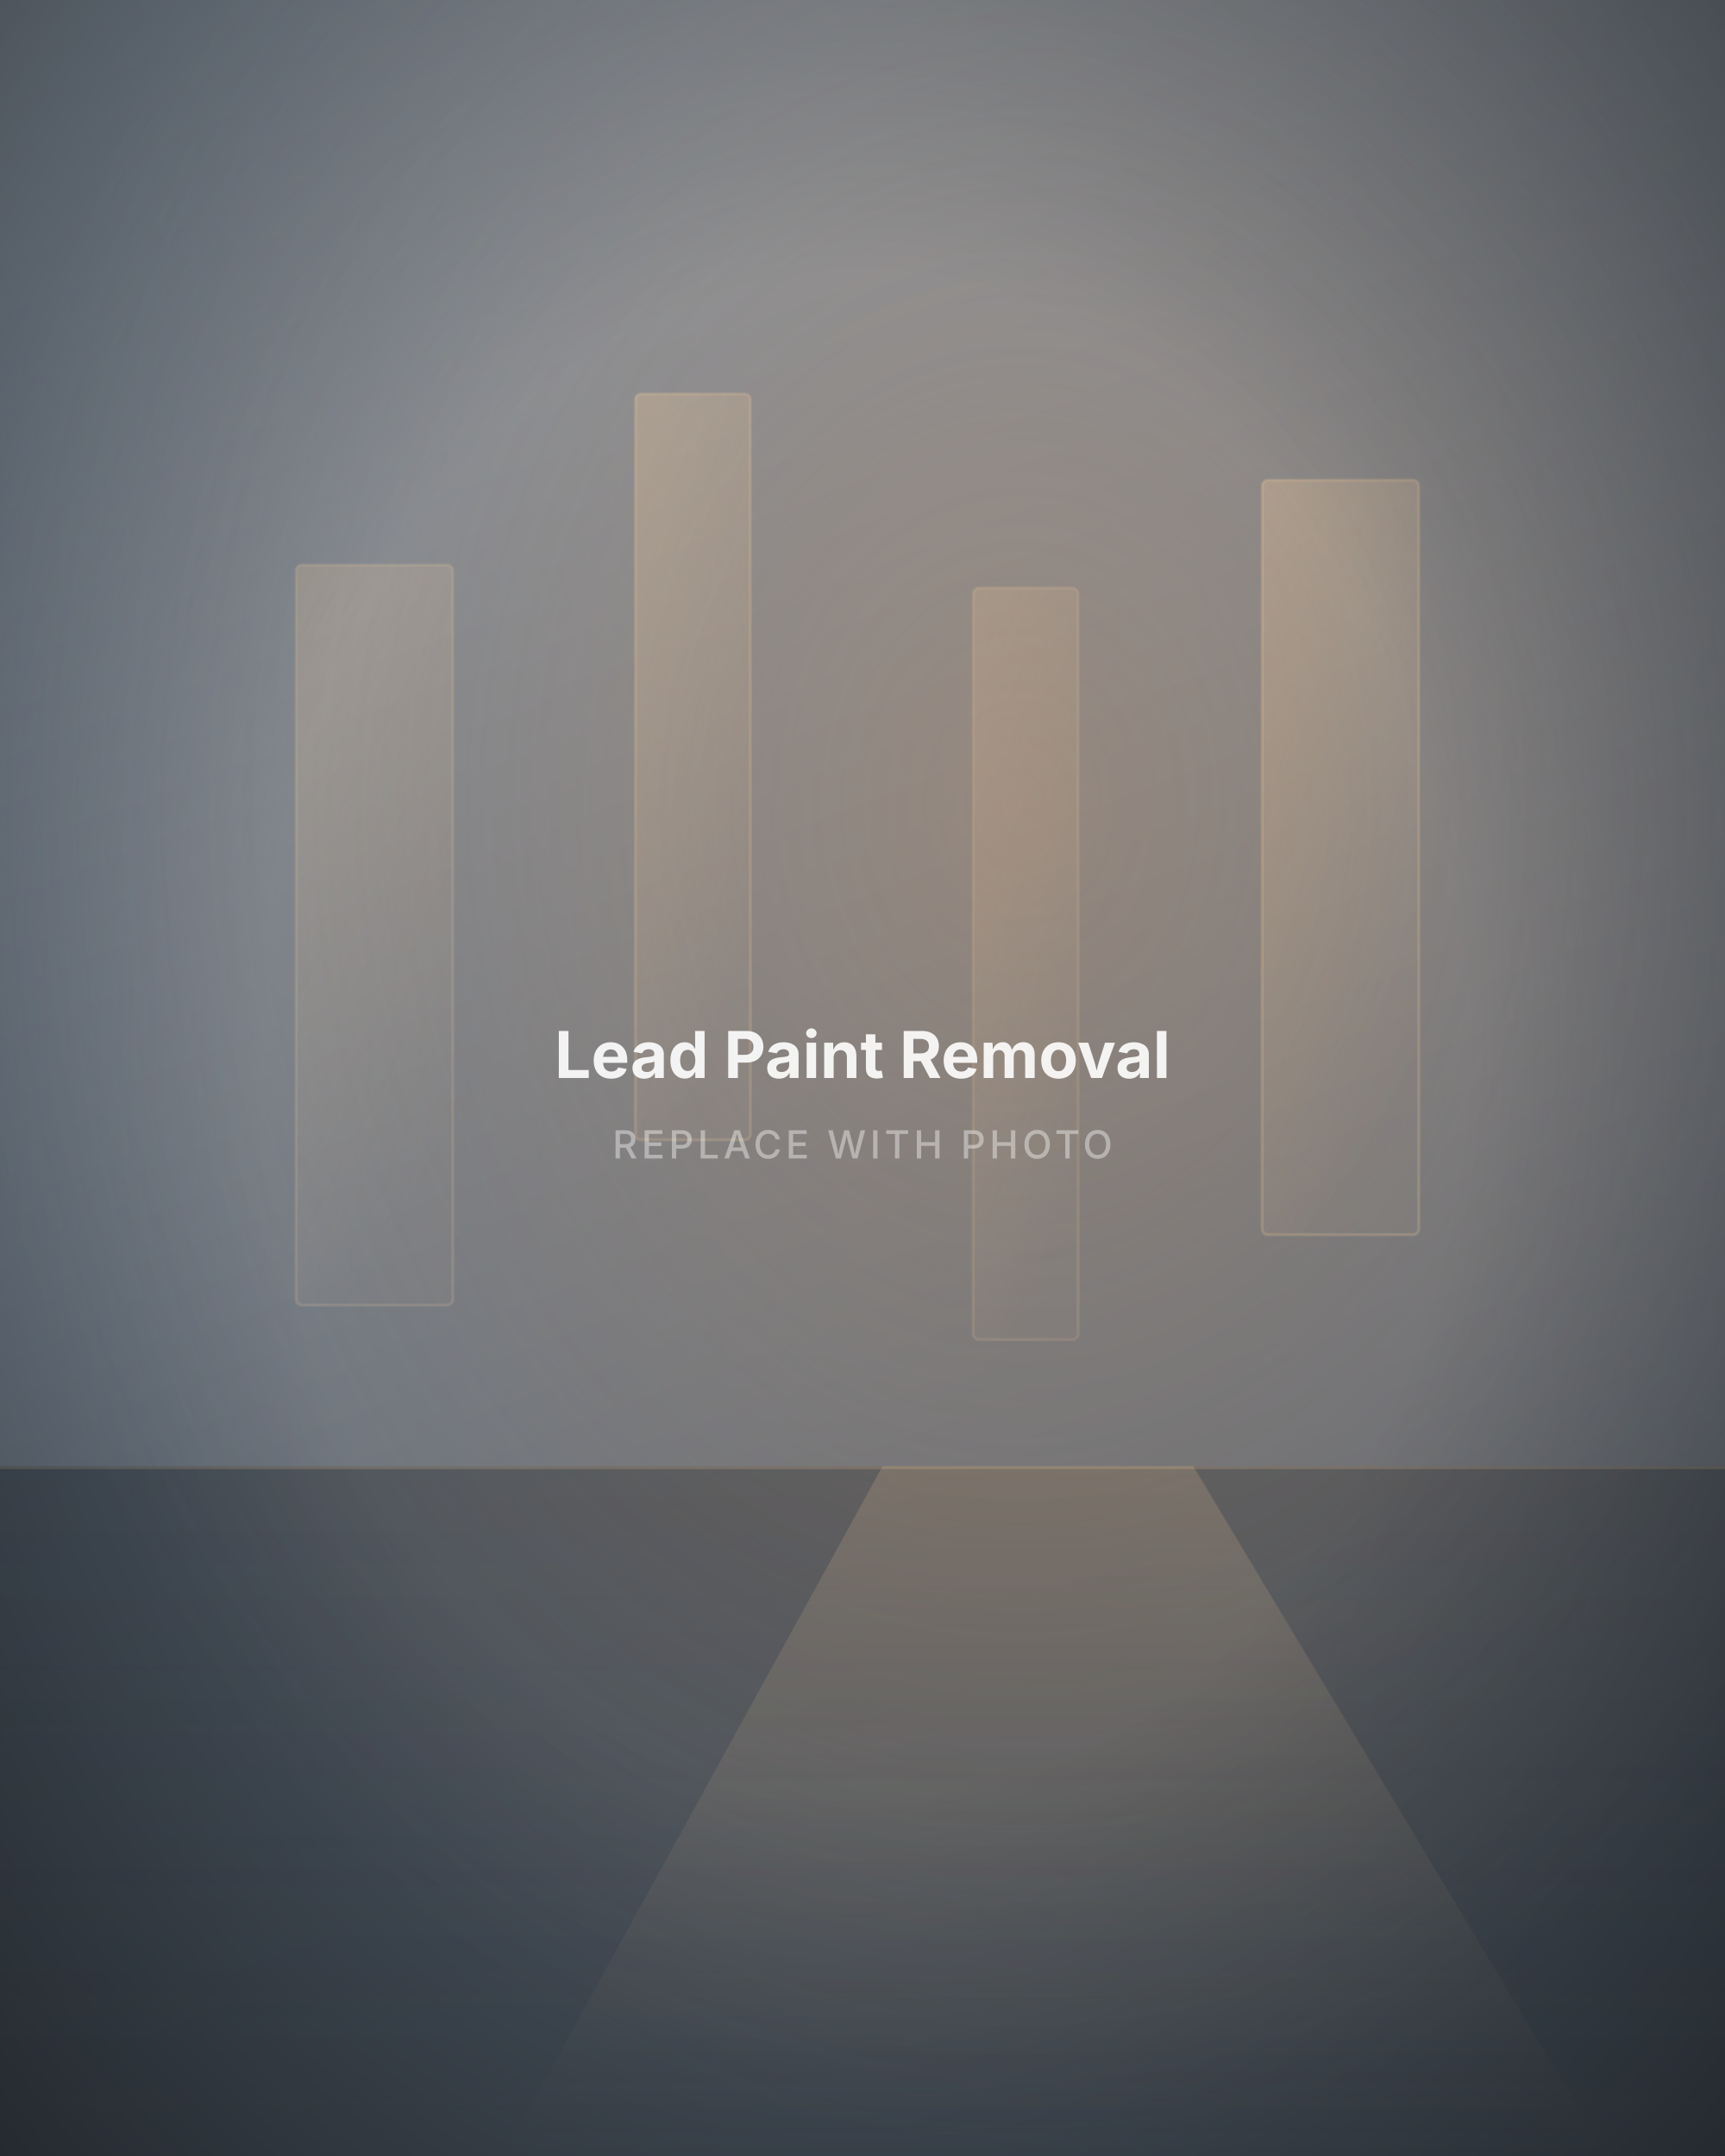
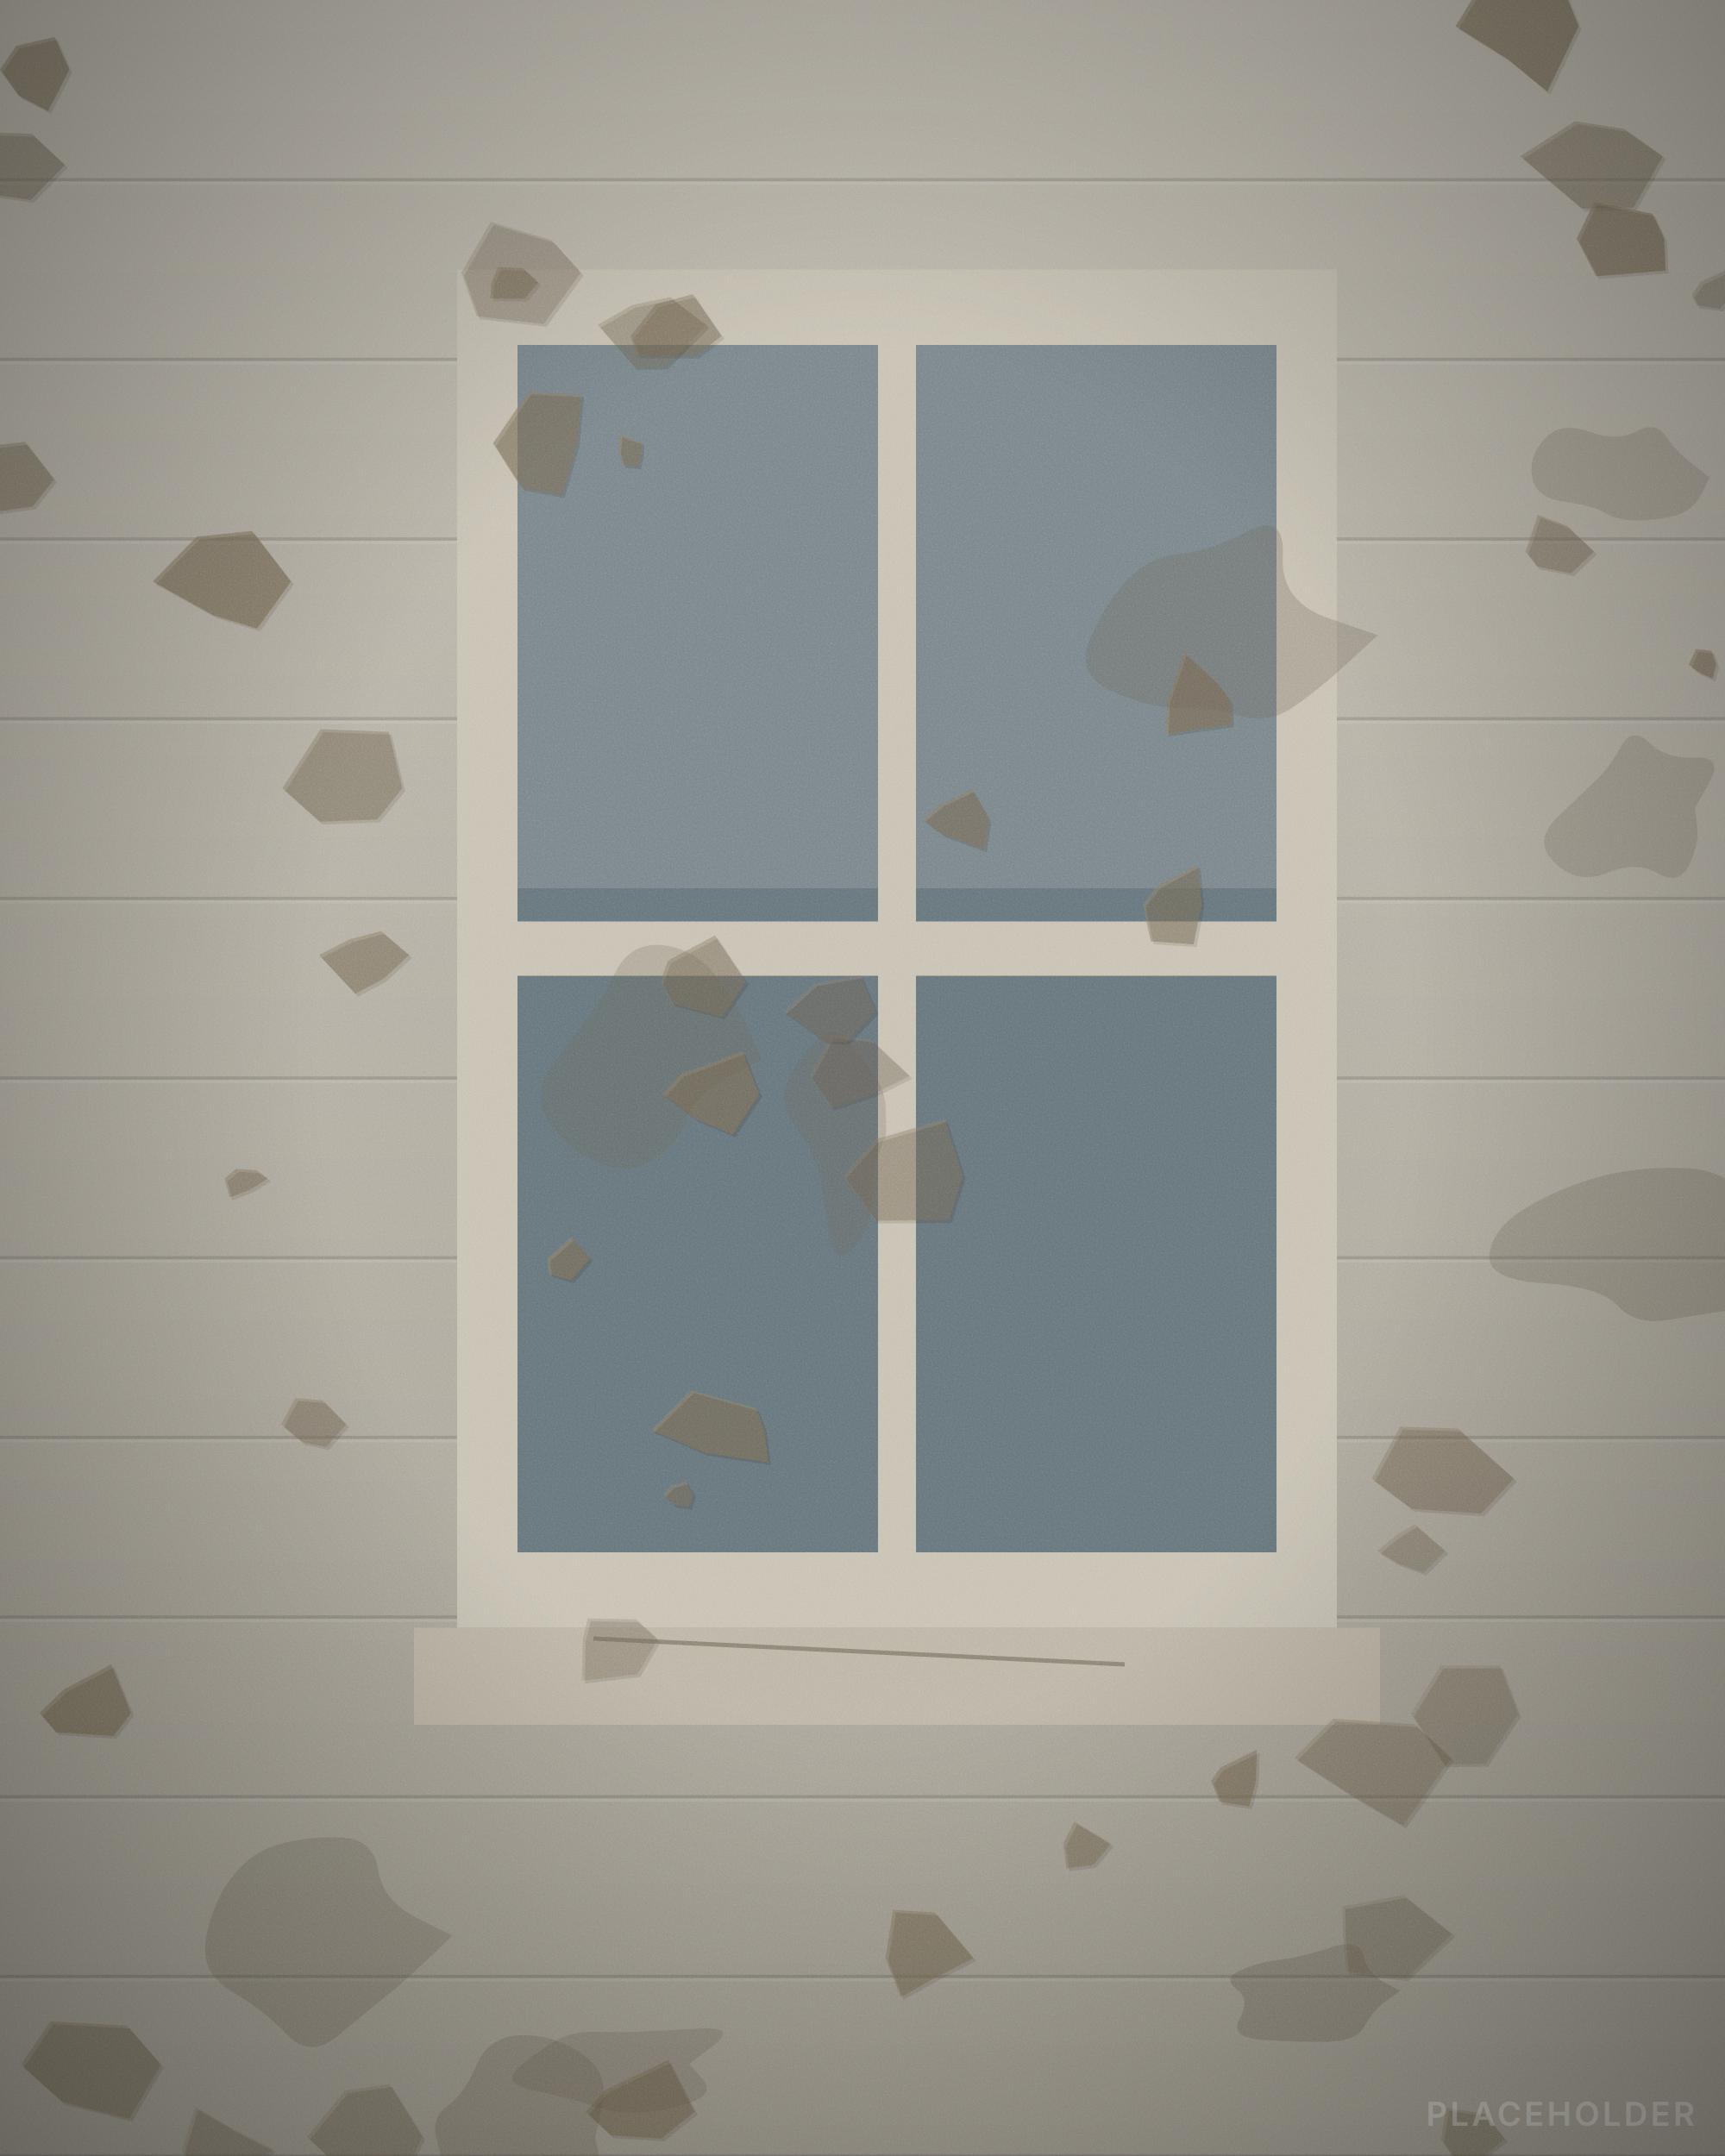
- <svg xmlns="http://www.w3.org/2000/svg" viewBox="0 0 1200 1500" width="1200" height="1500" role="img" aria-label="Lead Paint Removal — placeholder image">
+ <svg xmlns="http://www.w3.org/2000/svg" viewBox="0 0 1200 1500" width="1200" height="1500" role="img" aria-label="Lead paint removal — illustrated placeholder">
  <defs>
-     <linearGradient id="wall-tile-lead" x1="0" y1="0" x2="0.3" y2="1">
-       <stop offset="0" stop-color="#8A97A5" />
-       <stop offset="1" stop-color="#5A6470" />
+     <linearGradient id="sdp4883" x1="0" y1="0" x2="0" y2="1">
+       <stop offset="0" stop-color="#c1bcb1" stop-opacity="1" />
+       <stop offset="1" stop-color="#a6a195" stop-opacity="1" />
    </linearGradient>
-     <linearGradient id="floor-tile-lead" x1="0" y1="0" x2="0" y2="1">
-       <stop offset="0" stop-color="#46505B" stop-opacity="0.92" />
-       <stop offset="1" stop-color="#46505B" />
-     </linearGradient>
-     <linearGradient id="pane-tile-lead" x1="0" y1="0" x2="0.4" y2="1">
-       <stop offset="0" stop-color="#FFD9A8" stop-opacity="0.85" />
-       <stop offset="1" stop-color="#FFD9A8" stop-opacity="0.12" />
-     </linearGradient>
-     <linearGradient id="shaft-tile-lead" x1="0" y1="0" x2="0" y2="1">
-       <stop offset="0" stop-color="#FFD9A8" stop-opacity="0.34" />
-       <stop offset="1" stop-color="#FFD9A8" stop-opacity="0" />
-     </linearGradient>
-     <radialGradient id="lamp-tile-lead" cx="0.592" cy="0.374" r="0.62">
-       <stop offset="0" stop-color="#E8A263" stop-opacity="0.30" />
-       <stop offset="1" stop-color="#E8A263" stop-opacity="0" />
-     </radialGradient>
-     <radialGradient id="vig-tile-lead" cx="0.5" cy="0.48" r="0.78">
-       <stop offset="0.45" stop-color="#000000" stop-opacity="0" />
-       <stop offset="1" stop-color="#000000" stop-opacity="0.55" />
+     <filter id="grp4883" x="0" y="0" width="100%" height="100%">
+       <feTurbulence type="fractalNoise" baseFrequency="0.9" numOctaves="3" seed="7" result="n" />
+       <feColorMatrix in="n" type="saturate" values="0" />
+       <feComponentTransfer>
+         <feFuncA type="linear" slope="0.5" />
+       </feComponentTransfer>
+     </filter>
+     <radialGradient id="vgp4883" cx="0.5" cy="0.48" r="0.76">
+       <stop offset="0.42" stop-color="#000" stop-opacity="0" />
+       <stop offset="1" stop-color="#000" stop-opacity="0.42" />
    </radialGradient>
  </defs>
-   <rect width="1200" height="1500" fill="url(#wall-tile-lead)" />
-   <rect x="206" y="393" width="109" height="515" rx="4" fill="url(#pane-tile-lead)" fill-opacity="0.26" />
-   <rect x="206" y="393" width="109" height="515" rx="4" fill="none" stroke="#FFD9A8" stroke-opacity="0.14" stroke-width="2.1" />
-   <rect x="442" y="274" width="80" height="519" rx="4" fill="url(#pane-tile-lead)" fill-opacity="0.33" />
-   <rect x="442" y="274" width="80" height="519" rx="4" fill="none" stroke="#FFD9A8" stroke-opacity="0.18" stroke-width="2.1" />
-   <rect x="677" y="409" width="73" height="523" rx="4" fill="url(#pane-tile-lead)" fill-opacity="0.23" />
-   <rect x="677" y="409" width="73" height="523" rx="4" fill="none" stroke="#FFD9A8" stroke-opacity="0.13" stroke-width="2.1" />
-   <rect x="878" y="334" width="109" height="525" rx="4" fill="url(#pane-tile-lead)" fill-opacity="0.34" />
-   <rect x="878" y="334" width="109" height="525" rx="4" fill="none" stroke="#FFD9A8" stroke-opacity="0.19" stroke-width="2.1" />
-   <rect y="1020" width="1200" height="480" fill="url(#floor-tile-lead)" />
-   <rect y="1020" width="1200" height="2.1" fill="#FFD9A8" fill-opacity="0.18" />
-   <path d="M614 1020 L830 1020 L1118 1500 L350 1500 Z" fill="url(#shaft-tile-lead)" fill-opacity="0.5" />
-   <rect width="1200" height="1500" fill="url(#lamp-tile-lead)" />
-   <rect width="1200" height="1500" fill="url(#vig-tile-lead)" />
-   <text x="600" y="750" text-anchor="middle" font-family="Inter, Helvetica, Arial, sans-serif" font-size="45" font-weight="650" fill="#FFFFFF" fill-opacity="0.90">Lead Paint Removal</text>
-   <text x="600" y="806" text-anchor="middle" font-family="Inter, Helvetica, Arial, sans-serif" font-size="27" font-weight="500" letter-spacing="2.7" fill="#FFFFFF" fill-opacity="0.40">REPLACE WITH PHOTO</text>
+   <rect x="0.0" y="0.0" width="1200.0" height="1500.0" fill="url(#sdp4883)" />
+   <line x1="0.0" y1="125.0" x2="1200.0" y2="125.0" stroke="#000" stroke-width="2.20" stroke-opacity="0.130" stroke-linecap="butt" />
+   <line x1="0.0" y1="127.5" x2="1200.0" y2="127.5" stroke="#FFFFFF" stroke-width="2.00" stroke-opacity="0.100" stroke-linecap="butt" />
+   <line x1="0.0" y1="250.0" x2="1200.0" y2="250.0" stroke="#000" stroke-width="2.20" stroke-opacity="0.130" stroke-linecap="butt" />
+   <line x1="0.0" y1="252.5" x2="1200.0" y2="252.5" stroke="#FFFFFF" stroke-width="2.00" stroke-opacity="0.100" stroke-linecap="butt" />
+   <line x1="0.0" y1="375.0" x2="1200.0" y2="375.0" stroke="#000" stroke-width="2.20" stroke-opacity="0.130" stroke-linecap="butt" />
+   <line x1="0.0" y1="377.5" x2="1200.0" y2="377.5" stroke="#FFFFFF" stroke-width="2.00" stroke-opacity="0.100" stroke-linecap="butt" />
+   <line x1="0.0" y1="500.0" x2="1200.0" y2="500.0" stroke="#000" stroke-width="2.20" stroke-opacity="0.130" stroke-linecap="butt" />
+   <line x1="0.0" y1="502.5" x2="1200.0" y2="502.5" stroke="#FFFFFF" stroke-width="2.00" stroke-opacity="0.100" stroke-linecap="butt" />
+   <line x1="0.0" y1="625.0" x2="1200.0" y2="625.0" stroke="#000" stroke-width="2.20" stroke-opacity="0.130" stroke-linecap="butt" />
+   <line x1="0.0" y1="627.5" x2="1200.0" y2="627.5" stroke="#FFFFFF" stroke-width="2.00" stroke-opacity="0.100" stroke-linecap="butt" />
+   <line x1="0.0" y1="750.0" x2="1200.0" y2="750.0" stroke="#000" stroke-width="2.20" stroke-opacity="0.130" stroke-linecap="butt" />
+   <line x1="0.0" y1="752.5" x2="1200.0" y2="752.5" stroke="#FFFFFF" stroke-width="2.00" stroke-opacity="0.100" stroke-linecap="butt" />
+   <line x1="0.0" y1="875.0" x2="1200.0" y2="875.0" stroke="#000" stroke-width="2.20" stroke-opacity="0.130" stroke-linecap="butt" />
+   <line x1="0.0" y1="877.5" x2="1200.0" y2="877.5" stroke="#FFFFFF" stroke-width="2.00" stroke-opacity="0.100" stroke-linecap="butt" />
+   <line x1="0.0" y1="1000.0" x2="1200.0" y2="1000.0" stroke="#000" stroke-width="2.20" stroke-opacity="0.130" stroke-linecap="butt" />
+   <line x1="0.0" y1="1002.5" x2="1200.0" y2="1002.5" stroke="#FFFFFF" stroke-width="2.00" stroke-opacity="0.100" stroke-linecap="butt" />
+   <line x1="0.0" y1="1125.0" x2="1200.0" y2="1125.0" stroke="#000" stroke-width="2.20" stroke-opacity="0.130" stroke-linecap="butt" />
+   <line x1="0.0" y1="1127.5" x2="1200.0" y2="1127.5" stroke="#FFFFFF" stroke-width="2.00" stroke-opacity="0.100" stroke-linecap="butt" />
+   <line x1="0.0" y1="1250.0" x2="1200.0" y2="1250.0" stroke="#000" stroke-width="2.20" stroke-opacity="0.130" stroke-linecap="butt" />
+   <line x1="0.0" y1="1252.5" x2="1200.0" y2="1252.5" stroke="#FFFFFF" stroke-width="2.00" stroke-opacity="0.100" stroke-linecap="butt" />
+   <line x1="0.0" y1="1375.0" x2="1200.0" y2="1375.0" stroke="#000" stroke-width="2.20" stroke-opacity="0.130" stroke-linecap="butt" />
+   <line x1="0.0" y1="1377.5" x2="1200.0" y2="1377.5" stroke="#FFFFFF" stroke-width="2.00" stroke-opacity="0.100" stroke-linecap="butt" />
+   <line x1="0.0" y1="1500.0" x2="1200.0" y2="1500.0" stroke="#000" stroke-width="2.20" stroke-opacity="0.130" stroke-linecap="butt" />
+   <line x1="0.0" y1="1502.5" x2="1200.0" y2="1502.5" stroke="#FFFFFF" stroke-width="2.00" stroke-opacity="0.100" stroke-linecap="butt" />
+   <rect x="318.0" y="187.5" width="612.0" height="945.0" fill="#C8C2B4" />
+   <rect x="360.0" y="240.0" width="528.0" height="840.0" fill="#5E6E76" fill-opacity="0.900" />
+   <rect x="360.0" y="240.0" width="528.0" height="378.0" fill="#FFFFFF" fill-opacity="0.120" />
+   <line x1="624.0" y1="240.0" x2="624.0" y2="1080.0" stroke="#C8C2B4" stroke-width="26.40" stroke-opacity="1.000" stroke-linecap="butt" />
+   <line x1="360.0" y1="660.0" x2="888.0" y2="660.0" stroke="#C8C2B4" stroke-width="37.80" stroke-opacity="1.000" stroke-linecap="butt" />
+   <rect x="288.0" y="1132.5" width="672.0" height="67.5" fill="#BDB6A7" />
+   <polygon points="1053.3,1028.8 1030.4,1053.0 982.1,1049.8 954.3,1028.8 973.9,992.6 1014.2,993.9" fill="#8E7F66" fill-opacity="0.446" />
+   <polygon points="1055.3,1030.8 1032.4,1055.0 984.1,1051.8 956.3,1030.8 975.9,994.6 1016.2,995.9" fill="#000" fill-opacity="0.100" />
+   <polygon points="202.4,404.6 178.9,437.3 148.7,428.2 106.2,404.6 136.8,373.4 175.3,369.4" fill="#8E7F66" fill-opacity="0.665" />
+   <polygon points="204.4,406.6 180.9,439.3 150.7,430.2 108.2,406.6 138.8,375.4 177.3,371.4" fill="#000" fill-opacity="0.100" />
+   <polygon points="687.7,569.9 684.4,591.0 655.2,580.4 641.6,569.9 654.2,559.3 675.8,548.8" fill="#8E7F66" fill-opacity="0.556" />
+   <polygon points="689.7,571.9 686.4,593.0 657.2,582.4 643.6,571.9 656.2,561.3 677.8,550.8" fill="#000" fill-opacity="0.100" />
+   <polygon points="1108.9,383.7 1093.0,398.9 1069.2,394.2 1061.2,383.7 1069.8,358.3 1090.0,365.8" fill="#8E7F66" fill-opacity="0.453" />
+   <polygon points="1110.9,385.7 1095.0,400.9 1071.2,396.2 1063.2,385.7 1071.8,360.3 1092.0,367.8" fill="#000" fill-opacity="0.100" />
+   <polygon points="1156.9,108.7 1136.3,144.4 1100.6,145.2 1057.5,108.7 1095.6,84.3 1130.0,89.7" fill="#8E7F66" fill-opacity="0.457" />
+   <polygon points="1158.9,110.7 1138.3,146.4 1102.6,147.2 1059.5,110.7 1097.6,86.3 1132.0,91.7" fill="#000" fill-opacity="0.100" />
+   <polygon points="1009.4,1223.1 976.1,1270.1 943.4,1251.0 900.4,1223.1 927.4,1195.7 984.0,1199.6" fill="#8E7F66" fill-opacity="0.388" />
+   <polygon points="1011.4,1225.1 978.1,1272.1 945.4,1253.0 902.4,1225.1 929.4,1197.7 986.0,1201.6" fill="#000" fill-opacity="0.100" />
+   <polygon points="501.9,233.8 484.3,247.5 443.5,247.3 438.5,233.8 456.2,211.6 481.9,204.7" fill="#8E7F66" fill-opacity="0.502" />
+   <polygon points="503.9,235.8 486.3,249.5 445.5,249.3 440.5,235.8 458.2,213.6 483.9,206.7" fill="#000" fill-opacity="0.100" />
+   <polygon points="855.8,488.0 856.3,503.9 811.0,510.4 811.8,488.0 823.6,453.7 845.7,474.2" fill="#8E7F66" fill-opacity="0.677" />
+   <polygon points="857.8,490.0 858.3,505.9 813.0,512.4 813.8,490.0 825.6,455.7 847.7,476.2" fill="#000" fill-opacity="0.100" />
+   <polygon points="293.8,1486.7 278.0,1518.4 240.6,1512.2 213.6,1486.7 240.0,1454.4 270.9,1450.0" fill="#8E7F66" fill-opacity="0.370" />
+   <polygon points="295.8,1488.7 280.0,1520.4 242.6,1514.2 215.6,1488.7 242.0,1456.4 272.9,1452.0" fill="#000" fill-opacity="0.100" />
+   <polygon points="374.4,196.5 364.9,207.9 341.0,207.6 341.8,196.5 346.4,185.8 363.9,186.6" fill="#8E7F66" fill-opacity="0.468" />
+   <polygon points="376.4,198.5 366.9,209.9 343.0,209.6 343.8,198.5 348.4,187.8 365.9,188.6" fill="#000" fill-opacity="0.100" />
+   <polygon points="677.1,1362.3 651.8,1375.3 626.6,1389.4 616.0,1362.3 621.2,1328.8 650.4,1330.6" fill="#8E7F66" fill-opacity="0.581" />
+   <polygon points="679.1,1364.3 653.8,1377.3 628.6,1391.4 618.0,1364.3 623.2,1330.8 652.4,1332.6" fill="#000" fill-opacity="0.100" />
+   <polygon points="186.5,819.9 174.1,827.6 159.7,833.1 156.2,819.9 164.1,813.2 178.2,814.1" fill="#8E7F66" fill-opacity="0.514" />
+   <polygon points="188.5,821.9 176.1,829.6 161.7,835.1 158.2,821.9 166.1,815.2 180.2,816.1" fill="#000" fill-opacity="0.100" />
+   <polygon points="401.3,308.4 390.7,344.5 362.5,339.3 343.0,308.4 367.6,272.4 404.2,274.4" fill="#8E7F66" fill-opacity="0.600" />
+   <polygon points="403.3,310.4 392.7,346.5 364.5,341.3 345.0,310.4 369.6,274.4 406.2,276.4" fill="#000" fill-opacity="0.100" />
+   <polygon points="772.8,1282.7 760.7,1297.4 741.9,1299.8 739.5,1282.7 747.4,1267.4 762.2,1276.1" fill="#8E7F66" fill-opacity="0.512" />
+   <polygon points="774.8,1284.7 762.7,1299.4 743.9,1301.8 741.5,1284.7 749.4,1269.4 764.2,1278.1" fill="#000" fill-opacity="0.100" />
+   <polygon points="491.6,226.0 462.7,255.0 441.1,255.3 415.8,226.0 439.8,212.2 466.2,206.6" fill="#8E7F66" fill-opacity="0.354" />
+   <polygon points="493.6,228.0 464.7,257.0 443.1,257.3 417.8,228.0 441.8,214.2 468.2,208.6" fill="#000" fill-opacity="0.100" />
+   <polygon points="1194.0,462.4 1191.3,472.2 1181.0,467.4 1174.8,462.4 1179.8,451.6 1190.7,452.8" fill="#8E7F66" fill-opacity="0.618" />
+   <polygon points="1196.0,464.4 1193.3,474.2 1183.0,469.4 1176.8,464.4 1181.8,453.6 1192.7,454.8" fill="#000" fill-opacity="0.100" />
+   <polygon points="483.2,1469.2 460.0,1487.9 424.8,1485.6 407.4,1469.2 421.5,1453.8 464.8,1433.2" fill="#8E7F66" fill-opacity="0.613" />
+   <polygon points="485.2,1471.2 462.0,1489.9 426.8,1487.6 409.4,1471.2 423.5,1455.8 466.8,1435.2" fill="#000" fill-opacity="0.100" />
+   <polygon points="404.0,189.7 378.2,225.4 331.7,220.1 320.9,189.7 341.3,154.4 383.5,167.0" fill="#8E7F66" fill-opacity="0.317" />
+   <polygon points="406.0,191.7 380.2,227.4 333.7,222.1 322.9,191.7 343.3,156.4 385.5,169.0" fill="#000" fill-opacity="0.100" />
+   <polygon points="1010.2,1345.4 977.6,1376.5 936.5,1371.5 934.1,1345.4 933.9,1326.3 976.2,1318.4" fill="#8E7F66" fill-opacity="0.331" />
+   <polygon points="1012.2,1347.4 979.6,1378.5 938.5,1373.5 936.1,1347.4 935.9,1328.3 978.2,1320.4" fill="#000" fill-opacity="0.100" />
+   <polygon points="632.8,748.5 608.2,760.8 578.5,770.6 563.2,748.5 578.4,720.1 606.0,723.4" fill="#8E7F66" fill-opacity="0.311" />
+   <polygon points="634.8,750.5 610.2,762.8 580.5,772.6 565.2,750.5 580.4,722.1 608.0,725.4" fill="#000" fill-opacity="0.100" />
+   <polygon points="45.2,114.7 21.4,139.1 -14.4,134.1 -35.4,114.7 -7.6,92.1 22.1,93.1" fill="#8E7F66" fill-opacity="0.443" />
+   <polygon points="47.2,116.7 23.4,141.1 -12.4,136.1 -33.4,116.7 -5.6,94.1 24.1,95.1" fill="#000" fill-opacity="0.100" />
+   <polygon points="410.3,875.6 397.2,890.9 382.1,886.2 380.7,875.6 388.0,869.2 397.5,860.8" fill="#8E7F66" fill-opacity="0.631" />
+   <polygon points="412.3,877.6 399.2,892.9 384.1,888.2 382.7,877.6 390.0,871.2 399.5,862.8" fill="#000" fill-opacity="0.100" />
+   <polygon points="240.9,990.9 226.8,1006.8 210.1,1003.2 195.5,990.9 205.4,972.7 224.4,974.2" fill="#8E7F66" fill-opacity="0.451" />
+   <polygon points="242.9,992.9 228.8,1008.8 212.1,1005.2 197.5,992.9 207.4,974.7 226.4,976.2" fill="#000" fill-opacity="0.100" />
+   <polygon points="528.1,761.2 509.6,789.4 483.8,778.4 460.8,761.2 473.9,747.1 516.4,731.4" fill="#8E7F66" fill-opacity="0.626" />
+   <polygon points="530.1,763.2 511.6,791.4 485.8,780.4 462.8,763.2 475.9,749.1 518.4,733.4" fill="#000" fill-opacity="0.100" />
+   <polygon points="457.6,1140.4 443.4,1164.8 404.8,1169.3 405.4,1140.4 408.9,1126.0 442.4,1126.6" fill="#8E7F66" fill-opacity="0.316" />
+   <polygon points="459.6,1142.4 445.4,1166.8 406.8,1171.3 407.4,1142.4 410.9,1128.0 444.4,1128.6" fill="#000" fill-opacity="0.100" />
+   <polygon points="279.8,548.4 262.4,570.1 222.4,571.7 196.4,548.4 223.1,507.3 270.5,509.2" fill="#8E7F66" fill-opacity="0.491" />
+   <polygon points="281.8,550.4 264.4,572.1 224.4,573.7 198.4,550.4 225.1,509.3 272.5,511.2" fill="#000" fill-opacity="0.100" />
+   <polygon points="519.0,683.1 502.1,707.4 467.6,698.1 459.2,683.1 464.8,668.2 497.3,650.8" fill="#8E7F66" fill-opacity="0.464" />
+   <polygon points="521.0,685.1 504.1,709.4 469.6,700.1 461.2,685.1 466.8,670.2 499.3,652.8" fill="#000" fill-opacity="0.100" />
+   <polygon points="37.6,333.5 22.8,352.3 -18.3,358.3 -40.6,333.5 -18.2,311.5 17.4,307.4" fill="#8E7F66" fill-opacity="0.504" />
+   <polygon points="39.6,335.5 24.8,354.3 -16.3,360.3 -38.6,335.5 -16.2,313.5 19.4,309.4" fill="#000" fill-opacity="0.100" />
+   <polygon points="91.2,1191.8 79.0,1207.8 38.9,1205.2 27.5,1191.8 44.3,1175.4 77.4,1157.9" fill="#8E7F66" fill-opacity="0.645" />
+   <polygon points="93.2,1193.8 81.0,1209.8 40.9,1207.2 29.5,1193.8 46.3,1177.4 79.4,1159.9" fill="#000" fill-opacity="0.100" />
+   <polygon points="1157.7,166.0 1158.7,188.2 1110.4,192.2 1096.8,166.0 1109.0,140.4 1149.5,148.7" fill="#8E7F66" fill-opacity="0.645" />
+   <polygon points="1159.7,168.0 1160.7,190.2 1112.4,194.2 1098.8,168.0 1111.0,142.4 1151.5,150.7" fill="#000" fill-opacity="0.100" />
+   <polygon points="1056.1,1192.5 1033.2,1227.1 1003.9,1227.5 981.5,1192.5 1002.1,1158.8 1043.3,1158.7" fill="#8E7F66" fill-opacity="0.311" />
+   <polygon points="1058.1,1194.5 1035.2,1229.1 1005.9,1229.5 983.5,1194.5 1004.1,1160.8 1045.3,1160.7" fill="#000" fill-opacity="0.100" />
+   <polygon points="48.2,48.5 33.5,77.3 12.9,66.6 -0.1,48.5 11.3,31.8 38.1,25.7" fill="#8E7F66" fill-opacity="0.598" />
+   <polygon points="50.2,50.5 35.5,79.3 14.9,68.6 1.9,50.5 13.3,33.8 40.1,27.7" fill="#000" fill-opacity="0.100" />
+   <polygon points="284.7,664.4 266.6,681.1 247.1,691.4 221.8,664.4 243.7,653.3 265.1,647.8" fill="#8E7F66" fill-opacity="0.517" />
+   <polygon points="286.7,666.4 268.6,683.1 249.1,693.4 223.8,666.4 245.7,655.3 267.1,649.8" fill="#000" fill-opacity="0.100" />
+   <polygon points="111.9,1436.5 89.9,1474.2 43.2,1462.3 14.6,1436.5 34.9,1406.3 88.3,1409.3" fill="#8E7F66" fill-opacity="0.510" />
+   <polygon points="113.9,1438.5 91.9,1476.2 45.2,1464.3 16.6,1438.5 36.9,1408.3 90.3,1411.3" fill="#000" fill-opacity="0.100" />
+   <polygon points="482.2,1039.6 479.3,1048.5 468.5,1046.8 461.3,1039.6 466.9,1033.4 476.8,1030.6" fill="#8E7F66" fill-opacity="0.501" />
+   <polygon points="484.2,1041.6 481.3,1050.5 470.5,1048.8 463.3,1041.6 468.9,1035.4 478.8,1032.6" fill="#000" fill-opacity="0.100" />
+   <polygon points="873.7,1239.1 869.0,1256.8 848.4,1253.6 842.4,1239.1 848.9,1229.8 874.4,1217.3" fill="#8E7F66" fill-opacity="0.610" />
+   <polygon points="875.7,1241.1 871.0,1258.8 850.4,1255.6 844.4,1241.1 850.9,1231.8 876.4,1219.3" fill="#000" fill-opacity="0.100" />
+   <polygon points="609.0,703.6 588.8,725.1 573.8,724.2 544.8,703.6 566.6,684.1 598.3,678.5" fill="#8E7F66" fill-opacity="0.345" />
+   <polygon points="611.0,705.6 590.8,727.1 575.8,726.2 546.8,705.6 568.6,686.1 600.3,680.5" fill="#000" fill-opacity="0.100" />
+   <polygon points="669.7,818.0 660.2,848.8 609.0,849.3 586.5,818.0 608.9,792.8 657.3,778.5" fill="#8E7F66" fill-opacity="0.453" />
+   <polygon points="671.7,820.0 662.2,850.8 611.0,851.3 588.5,820.0 610.9,794.8 659.3,780.5" fill="#000" fill-opacity="0.100" />
+   <polygon points="531.6,994.9 534.3,1017.4 490.3,1010.7 453.0,994.9 480.6,967.2 526.0,979.8" fill="#8E7F66" fill-opacity="0.594" />
+   <polygon points="533.6,996.9 536.3,1019.4 492.3,1012.7 455.0,996.9 482.6,969.2 528.0,981.8" fill="#000" fill-opacity="0.100" />
+   <polygon points="1046.8,1488.3 1030.7,1500.9 1010.8,1501.1 1002.4,1488.3 1006.0,1466.6 1032.8,1470.6" fill="#8E7F66" fill-opacity="0.433" />
+   <polygon points="1048.8,1490.3 1032.7,1502.9 1012.8,1503.1 1004.4,1490.3 1008.0,1468.6 1034.8,1472.6" fill="#000" fill-opacity="0.100" />
+   <polygon points="1205.4,205.1 1196.7,214.8 1180.3,212.5 1176.8,205.1 1183.1,196.1 1202.2,187.1" fill="#8E7F66" fill-opacity="0.355" />
+   <polygon points="1207.4,207.1 1198.7,216.8 1182.3,214.5 1178.8,207.1 1185.1,198.1 1204.2,189.1" fill="#000" fill-opacity="0.100" />
+   <polygon points="1098.2,18.3 1076.4,63.8 1048.9,41.2 1012.5,18.3 1034.8,-17.9 1079.6,-27.6" fill="#8E7F66" fill-opacity="0.652" />
+   <polygon points="1100.2,20.3 1078.4,65.8 1050.9,43.2 1014.5,20.3 1036.8,-15.9 1081.6,-25.6" fill="#000" fill-opacity="0.100" />
+   <polygon points="1005.6,1079.0 990.1,1094.1 971.7,1087.4 958.1,1079.0 971.4,1068.0 984.1,1060.5" fill="#8E7F66" fill-opacity="0.340" />
+   <polygon points="1007.6,1081.0 992.1,1096.1 973.7,1089.4 960.1,1081.0 973.4,1070.0 986.1,1062.5" fill="#000" fill-opacity="0.100" />
+   <polygon points="835.9,629.2 830.3,657.0 800.5,654.9 795.1,629.2 805.2,616.1 832.8,601.3" fill="#8E7F66" fill-opacity="0.530" />
+   <polygon points="837.9,631.2 832.3,659.0 802.5,656.9 797.1,631.2 807.2,618.1 834.8,603.3" fill="#000" fill-opacity="0.100" />
+   <polygon points="446.0,314.3 444.0,324.6 432.9,323.5 429.9,314.3 431.1,302.4 446.2,307.7" fill="#8E7F66" fill-opacity="0.582" />
+   <polygon points="448.0,316.3 446.0,326.6 434.9,325.5 431.9,316.3 433.1,304.4 448.2,309.7" fill="#000" fill-opacity="0.100" />
+   <polygon points="190.3,1495.5 165.1,1510.6 130.1,1509.6 126.8,1495.5 135.9,1465.8 162.4,1481.4" fill="#8E7F66" fill-opacity="0.334" />
+   <polygon points="192.3,1497.5 167.1,1512.6 132.1,1511.6 128.8,1497.5 137.9,1467.8 164.4,1483.4" fill="#000" fill-opacity="0.100" />
+   <path d="M1179.1,562.2 Q1179.1,562.2 1180.6,574.7 Q1182.1,587.1 1175.1,601.6 Q1168.0,616.1 1153.2,607.5 Q1138.4,598.9 1118.0,607.3 Q1097.7,615.8 1081.7,600.5 Q1065.7,585.3 1084.2,567.7 Q1102.8,550.1 1111.1,542.0 Q1119.5,534.0 1127.5,519.6 Q1135.5,505.2 1147.3,516.6 Q1159.1,528.1 1179.2,527.1 Q1199.3,526.1 1189.2,544.1 Z" fill="#6E6455" fill-opacity="0.229" />
+   <path d="M1276.2,872.4 Q1276.2,872.4 1262.7,888.8 Q1249.2,905.2 1218.4,909.4 Q1187.5,913.6 1162.6,918.0 Q1137.7,922.4 1125.7,908.8 Q1113.6,895.2 1073.9,892.8 Q1034.1,890.4 1036.2,872.7 Q1038.3,855.0 1058.9,842.0 Q1079.4,829.0 1107.1,820.3 Q1134.8,811.7 1168.9,812.6 Q1203.0,813.5 1209.6,832.1 Q1216.2,850.7 1246.2,861.5 Z" fill="#6E6455" fill-opacity="0.267" />
+   <path d="M616.5,789.0 Q616.5,789.0 612.1,799.8 Q607.7,810.6 606.8,833.0 Q605.8,855.3 592.8,869.4 Q579.8,883.5 575.6,852.3 Q571.4,821.1 568.2,810.7 Q565.0,800.3 552.6,782.9 Q540.2,765.5 549.3,748.6 Q558.4,731.7 569.8,722.0 Q581.3,712.3 591.4,725.6 Q601.5,738.9 608.7,748.7 Q616.0,758.6 616.3,773.8 Z" fill="#6E6455" fill-opacity="0.227" />
+   <path d="M479.6,1435.9 Q479.6,1435.9 488.5,1446.2 Q497.4,1456.5 481.1,1462.5 Q464.7,1468.5 445.8,1469.6 Q427.0,1470.6 412.1,1465.2 Q397.2,1459.7 372.4,1454.7 Q347.6,1449.6 361.2,1438.0 Q374.8,1426.3 386.8,1419.7 Q398.9,1413.0 414.7,1413.6 Q430.5,1414.1 443.3,1413.6 Q456.1,1413.1 484.9,1411.4 Q513.7,1409.7 496.7,1422.8 Z" fill="#6E6455" fill-opacity="0.265" />
+   <path d="M1189.3,332.2 Q1189.3,332.2 1183.2,344.4 Q1177.0,356.6 1161.8,359.6 Q1146.6,362.6 1135.2,362.0 Q1123.8,361.3 1115.8,356.5 Q1107.7,351.7 1088.0,349.0 Q1068.2,346.4 1065.8,331.7 Q1063.4,316.9 1074.8,305.0 Q1086.2,293.1 1105.4,300.3 Q1124.6,307.5 1138.2,300.2 Q1151.7,292.9 1158.6,303.3 Q1165.5,313.6 1177.4,322.9 Z" fill="#6E6455" fill-opacity="0.219" />
+   <path d="M314.7,1346.7 Q314.7,1346.7 297.6,1363.1 Q280.4,1379.4 267.0,1390.1 Q253.6,1400.7 234.8,1416.6 Q215.9,1432.4 199.4,1415.3 Q182.9,1398.2 160.9,1385.3 Q139.0,1372.4 143.4,1348.0 Q147.7,1323.5 161.8,1305.4 Q175.9,1287.3 197.1,1282.3 Q218.2,1277.2 239.0,1278.5 Q259.7,1279.8 263.1,1301.3 Q266.5,1322.8 290.6,1334.7 Z" fill="#6E6455" fill-opacity="0.289" />
+   <path d="M958.5,441.9 Q958.5,441.9 937.7,461.1 Q916.8,480.3 899.4,492.1 Q882.1,503.8 862.5,497.9 Q843.0,492.0 822.4,492.6 Q801.8,493.3 774.6,481.4 Q747.4,469.5 758.1,444.7 Q768.8,420.0 783.9,403.8 Q799.0,387.5 820.3,385.5 Q841.7,383.4 867.9,369.7 Q894.1,355.9 892.4,387.3 Q890.7,418.7 924.6,430.3 Z" fill="#6E6455" fill-opacity="0.283" />
+   <path d="M529.9,736.8 Q529.9,736.8 506.6,749.3 Q483.3,761.9 477.7,778.4 Q472.2,794.9 455.2,806.1 Q438.2,817.4 418.2,809.8 Q398.1,802.2 383.3,782.7 Q368.4,763.2 383.7,741.9 Q399.1,720.5 408.4,708.7 Q417.7,696.8 428.0,676.5 Q438.2,656.2 459.2,657.5 Q480.3,658.9 495.2,675.6 Q510.1,692.4 520.0,714.6 Z" fill="#6E6455" fill-opacity="0.232" />
+   <path d="M974.2,1385.1 Q974.2,1385.1 964.5,1392.0 Q954.9,1398.8 949.5,1409.4 Q944.2,1420.1 922.8,1420.5 Q901.4,1420.9 878.2,1419.2 Q855.0,1417.5 862.4,1404.4 Q869.9,1391.2 860.1,1383.7 Q850.3,1376.2 863.4,1370.6 Q876.5,1365.0 890.8,1363.3 Q905.0,1361.7 925.4,1355.0 Q945.8,1348.4 948.5,1360.5 Q951.1,1372.7 962.6,1378.9 Z" fill="#6E6455" fill-opacity="0.315" />
+   <path d="M414.0,1487.7 Q414.0,1487.7 419.7,1511.1 Q425.4,1534.5 404.8,1547.0 Q384.2,1559.5 363.5,1549.2 Q342.8,1538.8 328.0,1534.1 Q313.1,1529.4 309.9,1514.8 Q306.7,1500.2 303.4,1486.8 Q300.0,1473.4 311.4,1465.2 Q322.9,1456.9 331.4,1436.9 Q339.8,1416.8 362.2,1416.0 Q384.5,1415.3 404.3,1428.5 Q424.2,1441.7 419.1,1464.7 Z" fill="#6E6455" fill-opacity="0.278" />
+   <line x1="412.8" y1="1140.0" x2="782.4" y2="1158.0" stroke="#6E6455" stroke-width="3.00" stroke-opacity="0.600" stroke-linecap="butt" />
+   <text x="1179" y="1479" text-anchor="end" font-family="Inter, Helvetica, Arial, sans-serif" font-size="23" font-weight="600" letter-spacing="1.9" fill="#FFFFFF" fill-opacity="0.34">PLACEHOLDER</text>
+   <rect width="1200" height="1500" filter="url(#grp4883)" opacity="0.5" style="mix-blend-mode:overlay" />
+   <rect width="1200" height="1500" fill="url(#vgp4883)" />
</svg>
